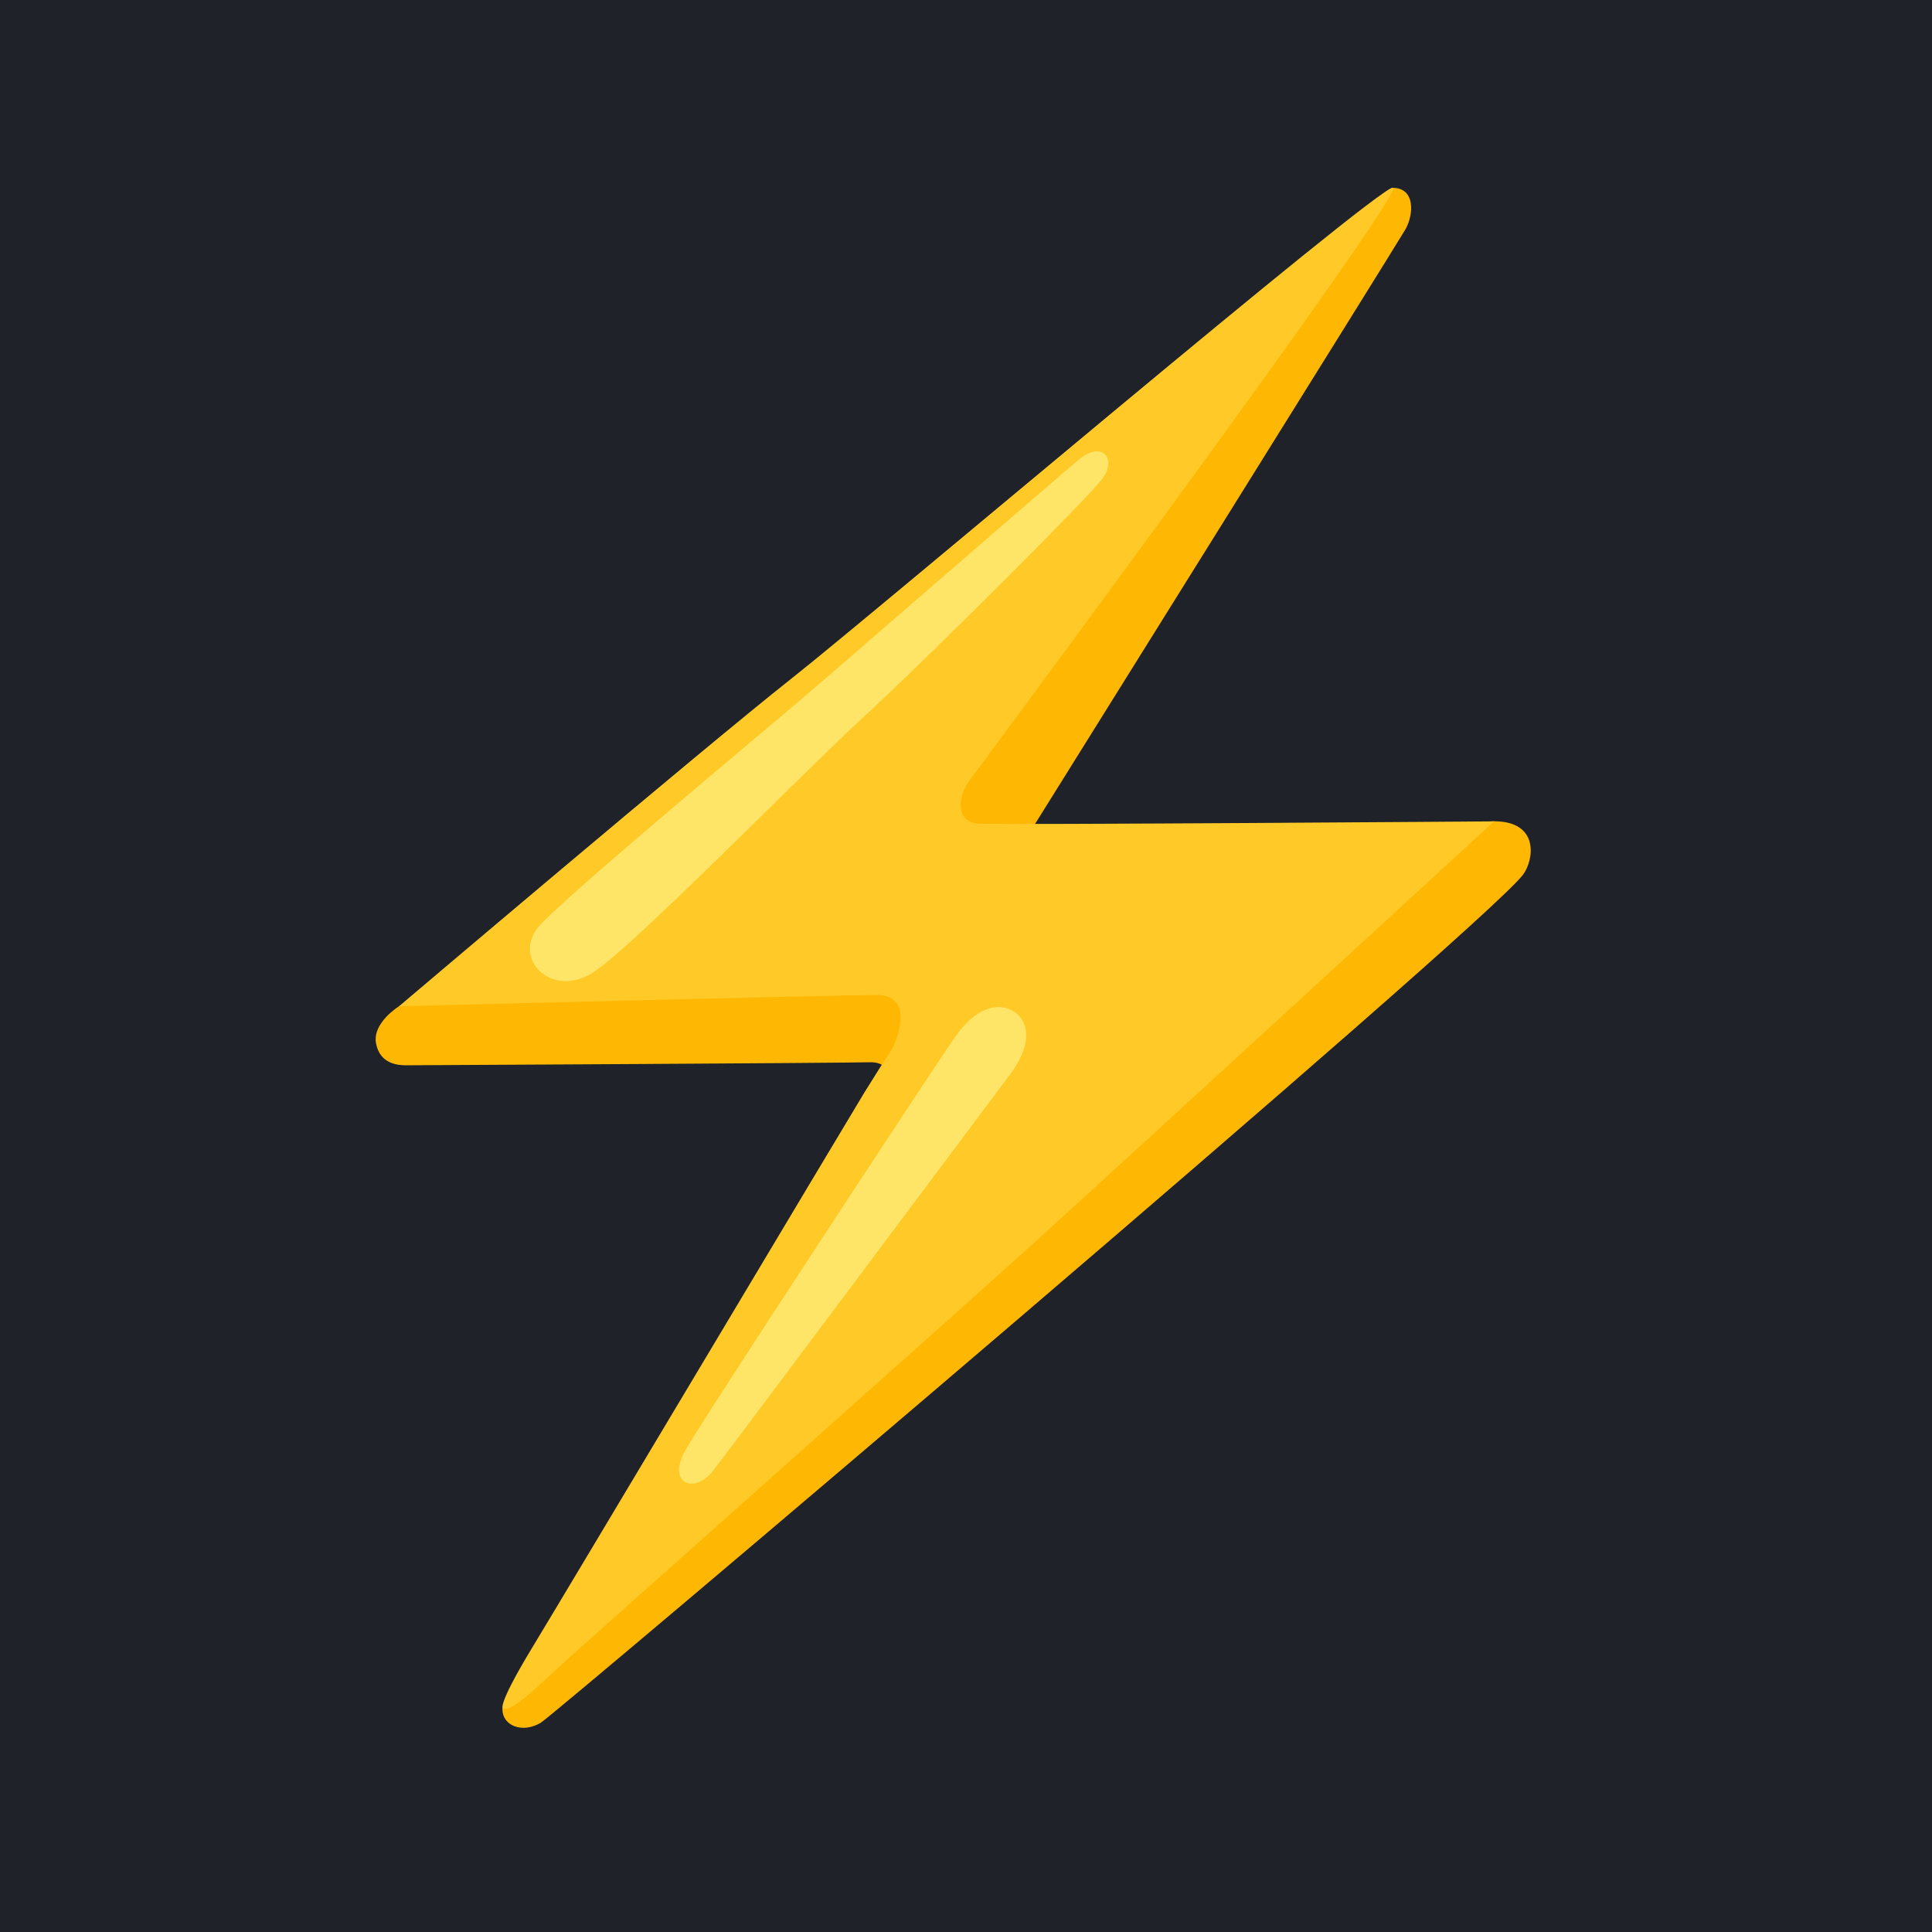
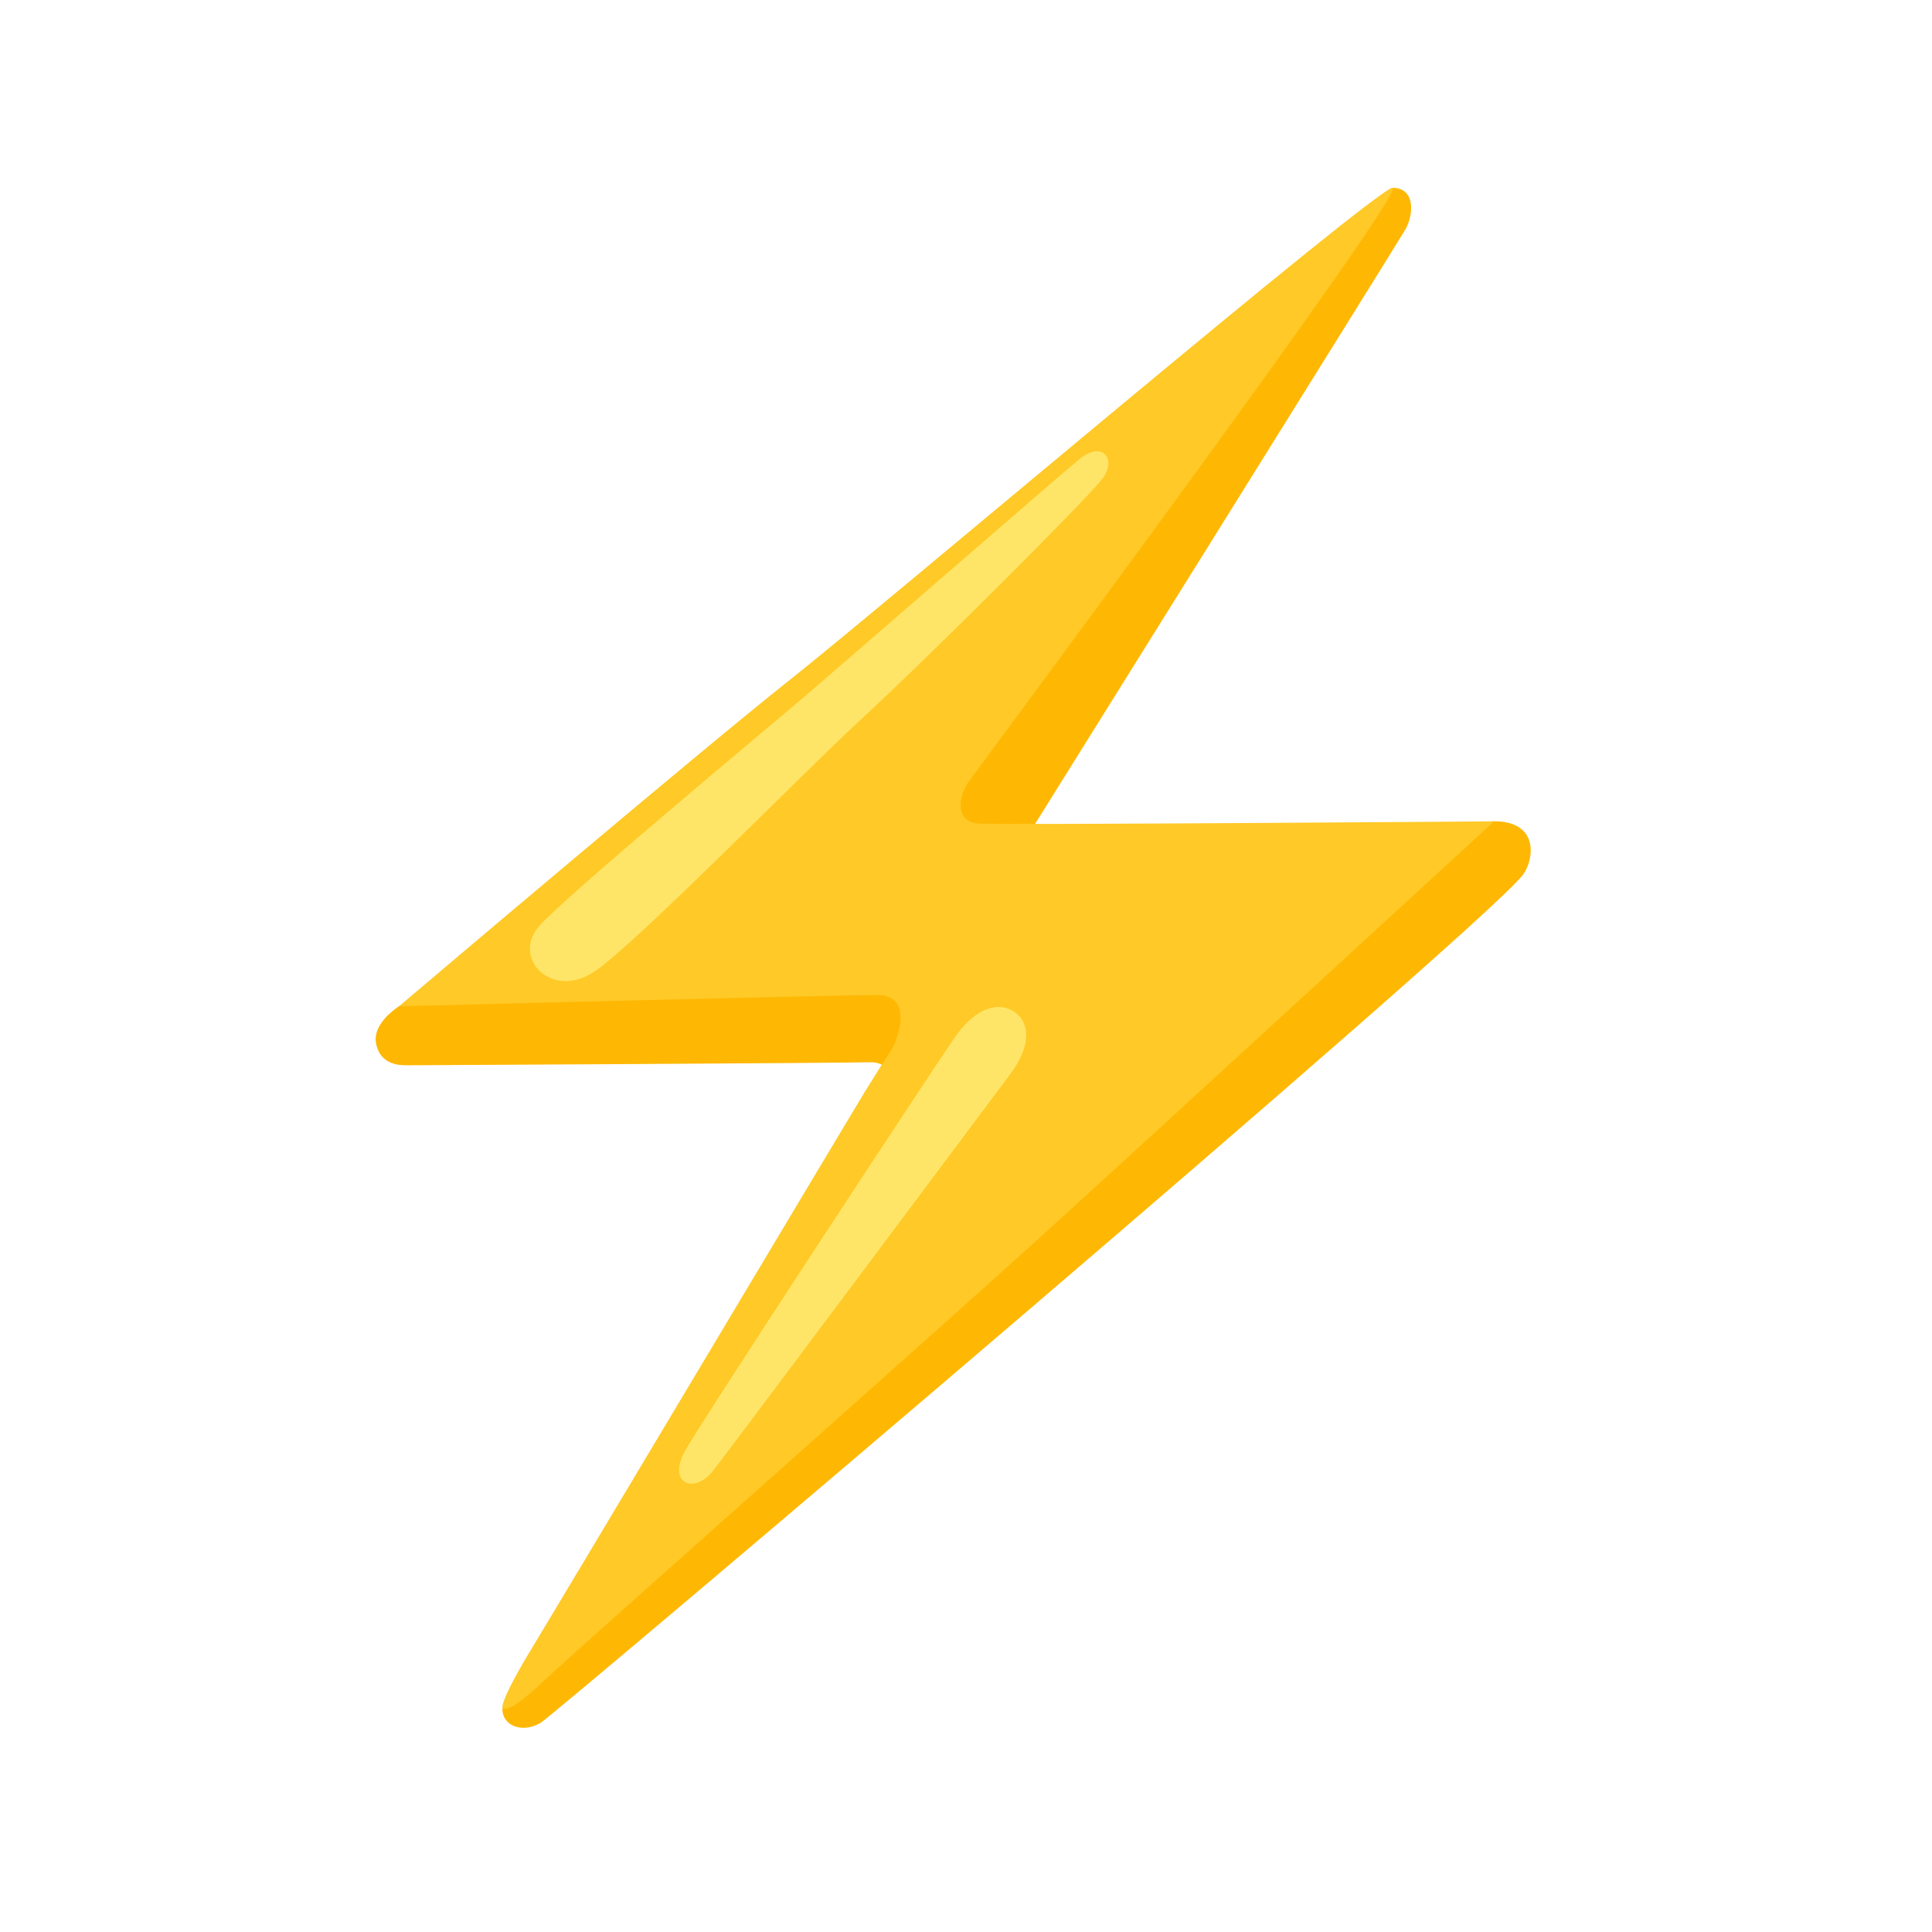
<svg xmlns="http://www.w3.org/2000/svg" width="56" height="56" viewBox="0 0 56 56" fill="none">
-   <rect width="56" height="56" fill="#F5F5F5" />
  <g id="Progress illustrations">
    <g id="Frame 1611">
      <g id="Dark mode">
-         <rect width="4008" height="1424" transform="translate(-1352 -1004)" fill="#20222A" />
        <g id="Illustrations/ Assessments">
-           <rect x="-1295.5" y="-67.5" width="1543" height="191" rx="4.5" stroke="#9747FF" stroke-dasharray="10 5" />
          <g id="Type=Poll, Device=Mobile">
            <g id="poll">
              <path id="Vector" d="M29.936 23.987C29.936 23.987 40.498 7.067 40.739 6.644C40.979 6.221 41.03 5.445 40.367 5.445C39.703 5.445 23.25 22.241 23.25 22.241L11.565 29.168C11.565 29.168 10.781 29.649 10.901 30.251C11.021 30.852 11.546 30.878 11.787 30.878C12.028 30.878 24.493 30.812 25.218 30.79C26.119 30.765 25.896 32.045 25.896 32.045L18.007 44.448C18.007 44.448 14.562 49.217 14.562 49.541C14.562 50.019 15.138 50.255 15.674 49.935C16.089 49.687 42.959 26.919 44.144 25.355C44.465 24.928 44.629 23.805 43.305 23.805C41.982 23.805 31.442 26.875 31.442 26.875L29.936 23.987Z" fill="#FEB804" />
              <path id="Vector_2" d="M28.088 22.642C27.764 23.087 27.676 23.83 28.376 23.874C29.073 23.914 43.306 23.808 43.306 23.808C43.306 23.808 33.138 33.153 30.061 35.942C26.984 38.731 16.794 47.765 16.108 48.403C15.437 49.03 14.828 49.606 14.581 49.526C14.54 49.515 14.489 49.3 15.448 47.721C16.323 46.281 24.723 32.205 25.051 31.673C25.38 31.14 25.668 30.688 25.832 30.44C25.996 30.192 26.528 28.84 25.42 28.84C24.311 28.84 11.565 29.168 11.565 29.168C11.565 29.168 20.37 21.698 22.915 19.689C25.46 17.68 39.883 5.444 40.367 5.444C40.852 5.444 28.416 22.193 28.088 22.642Z" fill="#FFC927" />
              <path id="Vector_3" d="M27.666 30.081C28.322 29.137 28.967 29.068 29.358 29.301C29.861 29.604 29.912 30.3 29.277 31.142C28.278 32.477 20.936 42.302 20.655 42.649C20.123 43.305 19.339 43.017 19.849 42.065C20.276 41.278 26.988 31.059 27.666 30.081Z" fill="#FFE567" />
              <path id="Vector_4" d="M17.231 28.161C15.973 29.003 14.803 27.745 15.645 26.823C16.487 25.9 22.014 21.299 23.133 20.348C24.253 19.396 30.786 13.712 31.293 13.304C31.963 12.764 32.379 13.311 31.956 13.873C31.537 14.434 26.918 19.05 24.88 20.924C23.305 22.375 18.427 27.359 17.231 28.161Z" fill="#FFE567" />
            </g>
          </g>
        </g>
      </g>
    </g>
  </g>
</svg>
